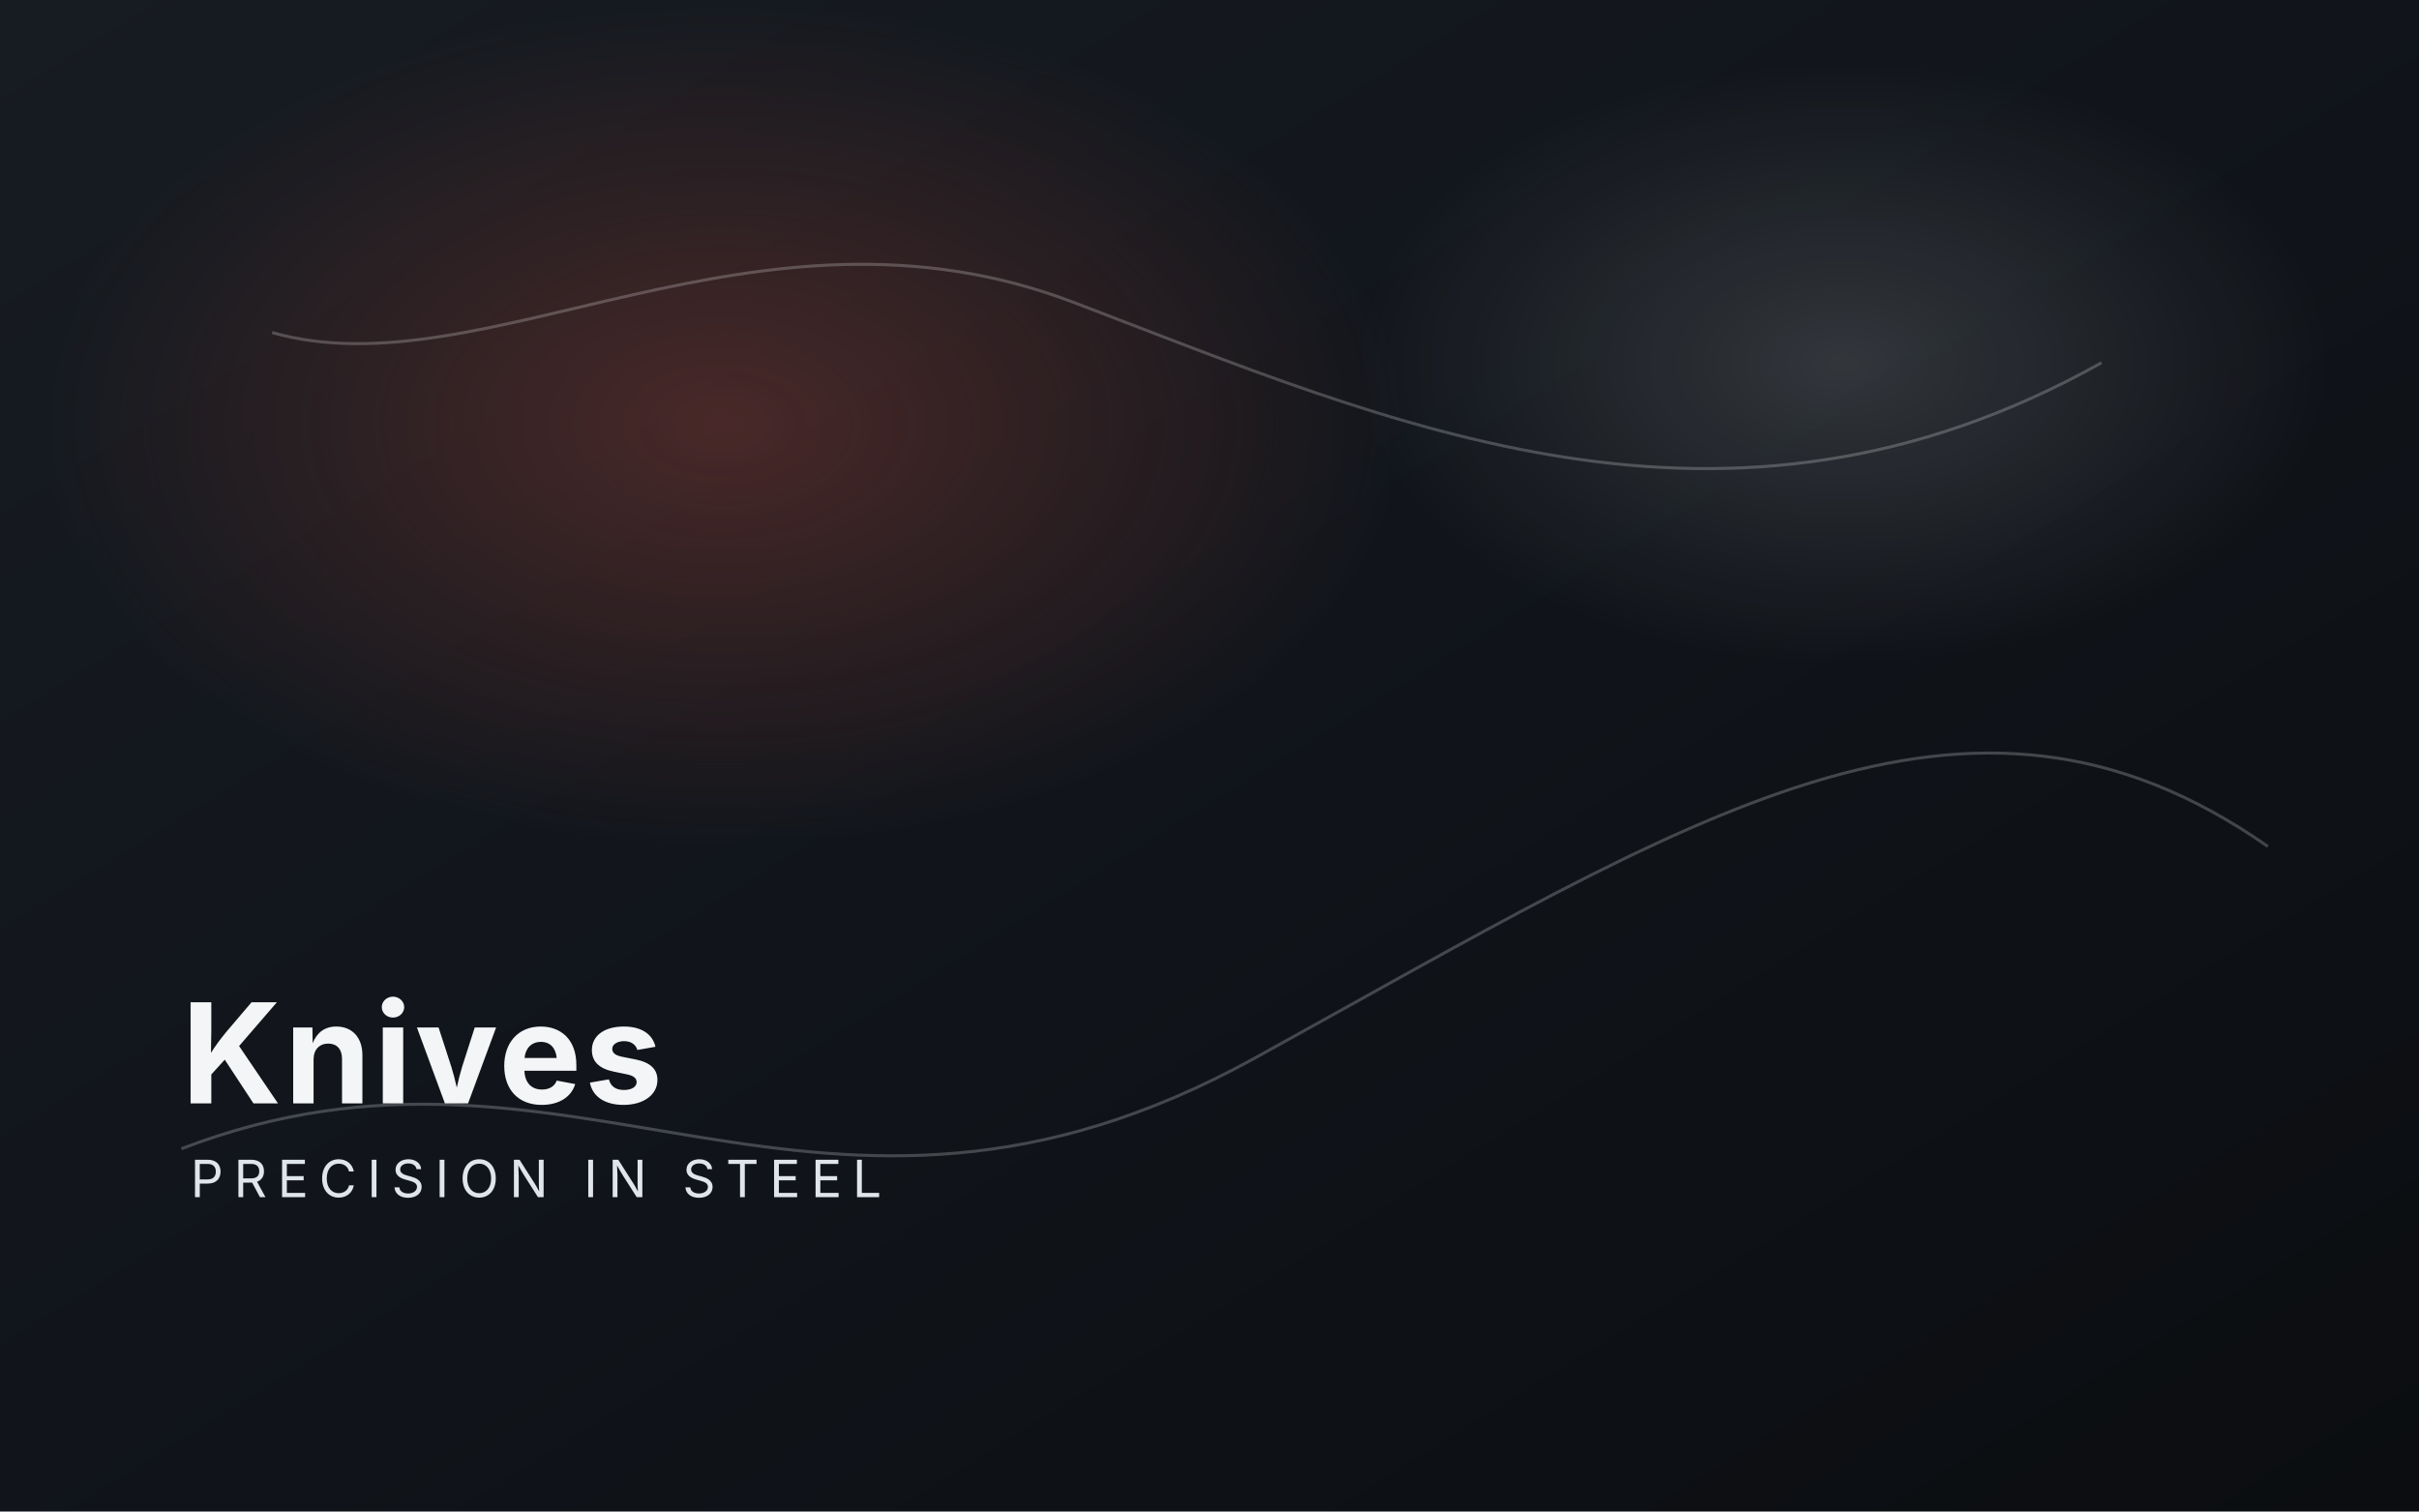
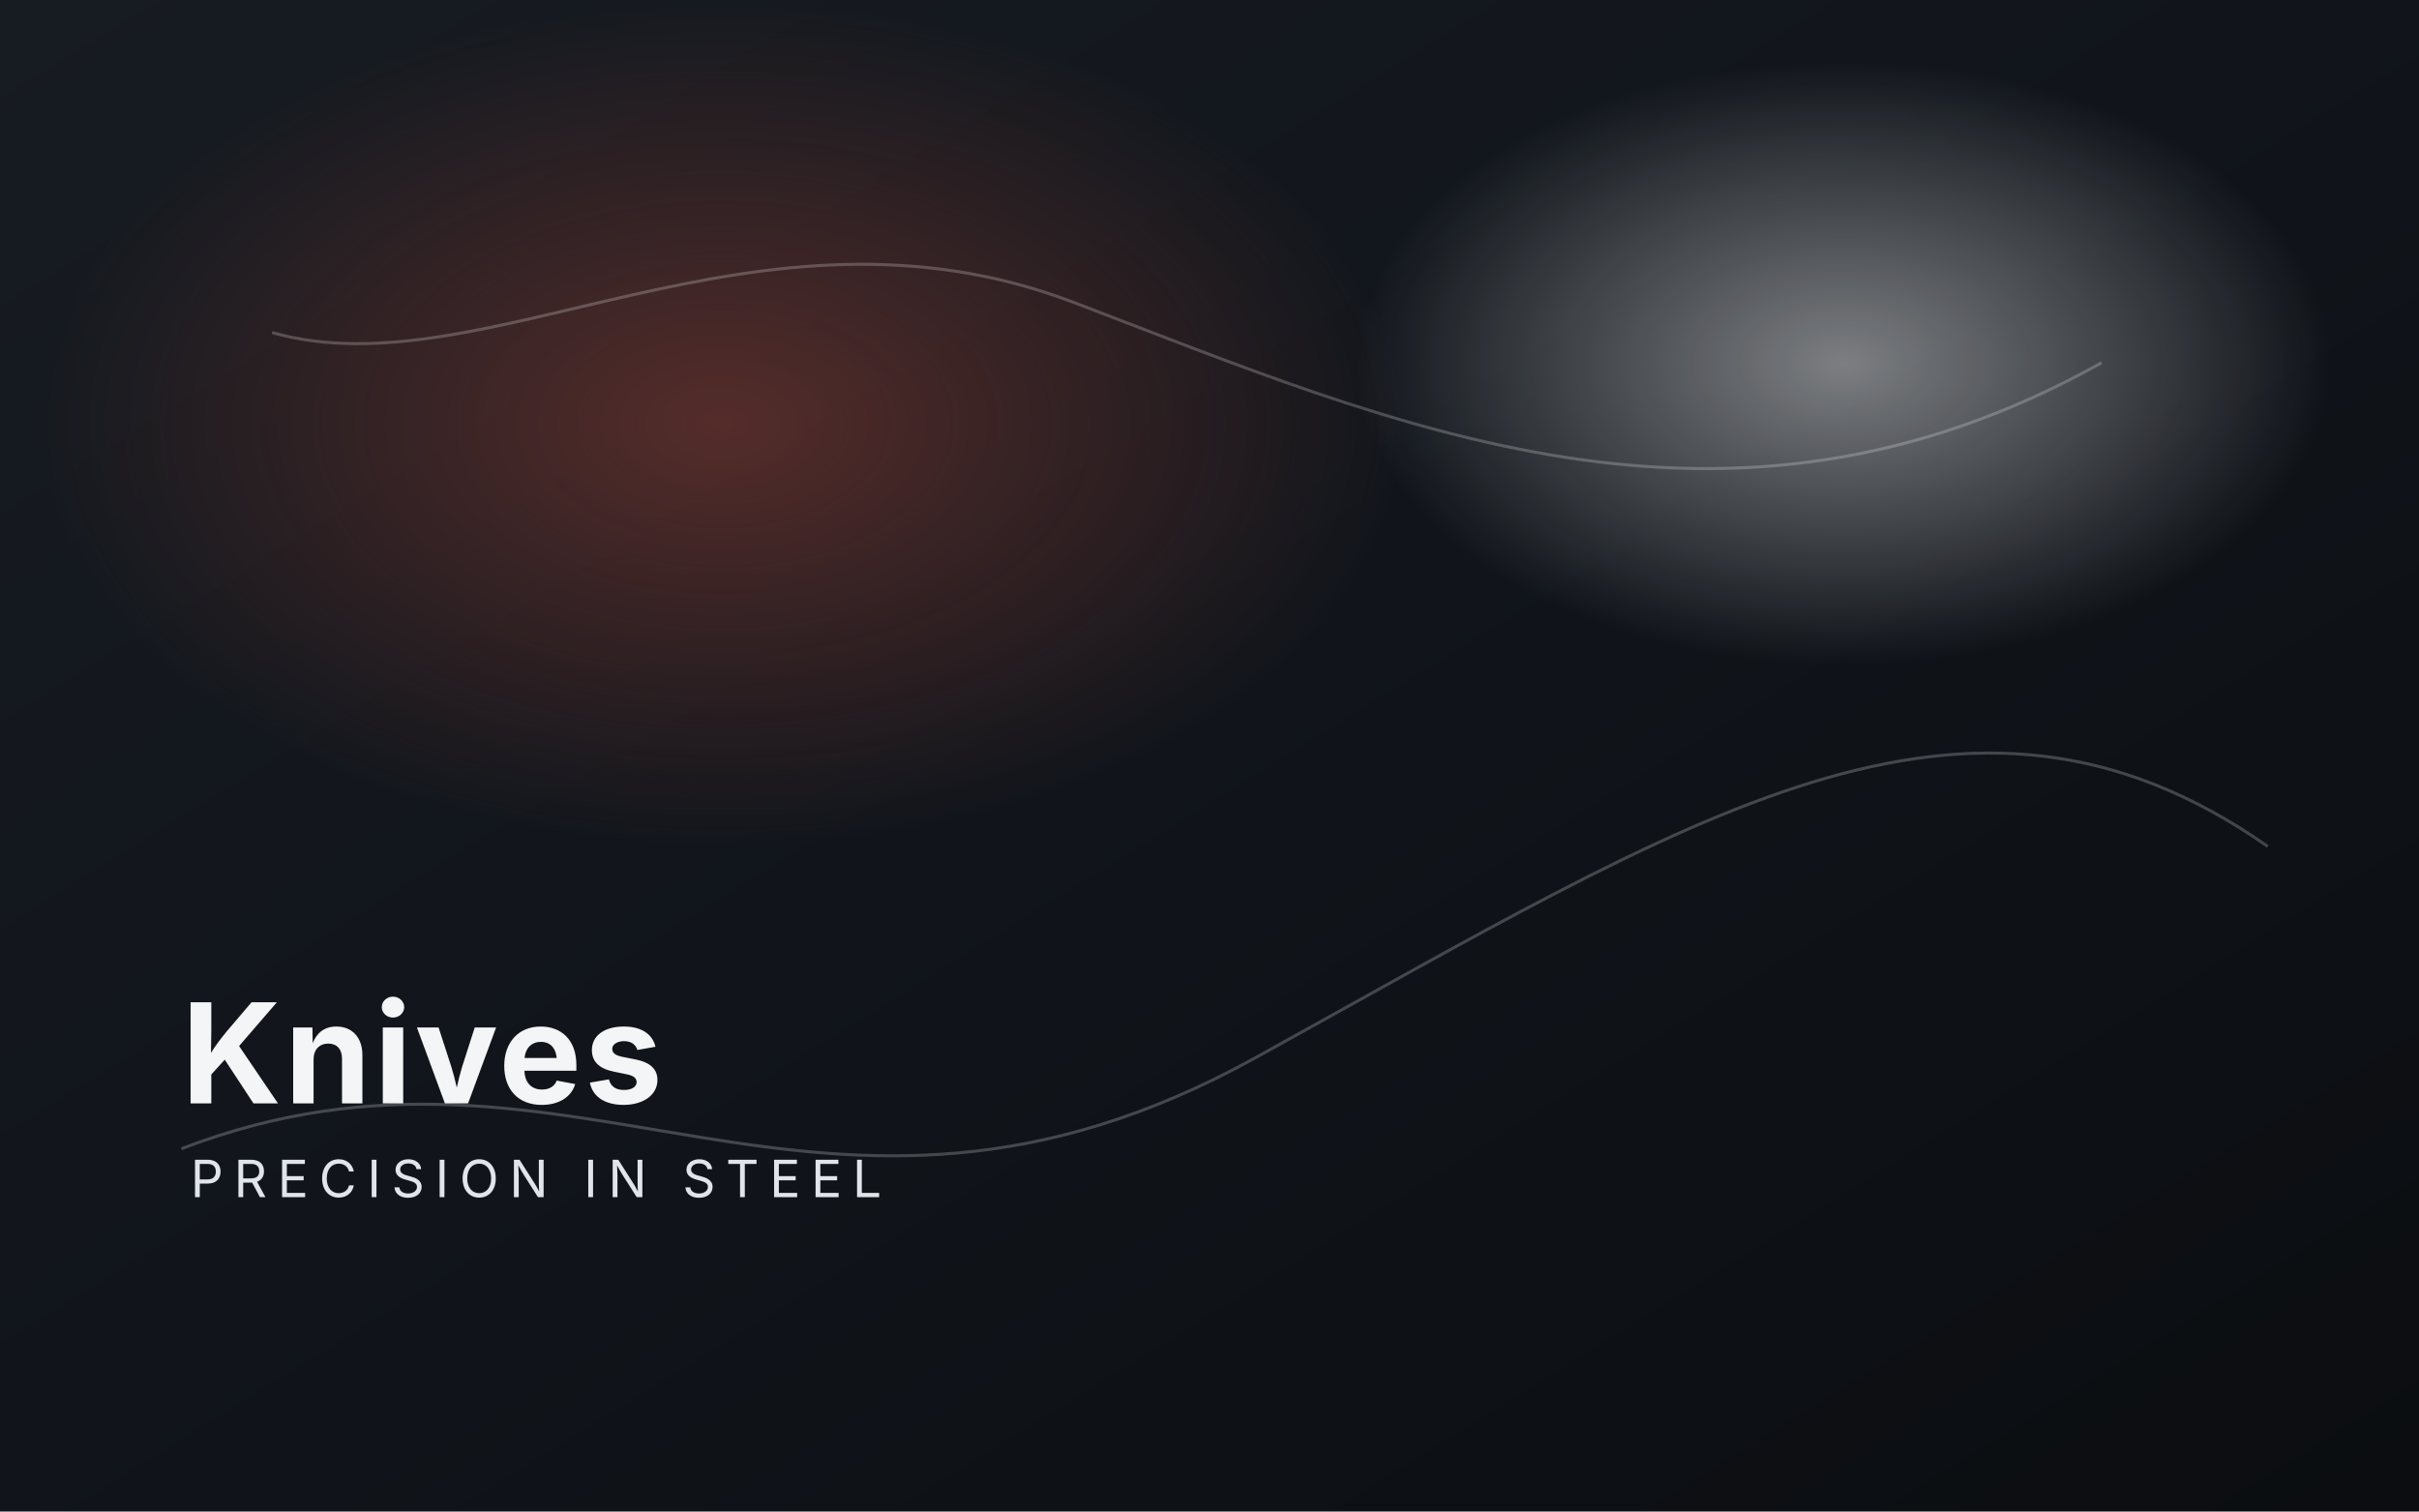
- <svg xmlns="http://www.w3.org/2000/svg" width="1600" height="1000" viewBox="0 0 1600 1000" role="img" aria-label="Knives">
-   <defs>
+ <svg xmlns="http://www.w3.org/2000/svg" width="1600" height="1000" viewBox="0 0 1600 1000" role="img" aria-label="Knives" version="1.1" id="svg11">
+   <defs id="defs7">
    <linearGradient id="bg" x1="0" y1="0" x2="1" y2="1">
-       <stop offset="0%" stop-color="#171c22" />
-       <stop offset="55%" stop-color="#10141a" />
-       <stop offset="100%" stop-color="#0b0d10" />
+       <stop offset="0%" stop-color="#171c22" id="stop1" />
+       <stop offset="55%" stop-color="#10141a" id="stop2" />
+       <stop offset="100%" stop-color="#0b0d10" id="stop3" />
    </linearGradient>
    <radialGradient id="glow1" cx="30%" cy="28%" r="28%">
-       <stop offset="0%" stop-color="#8a3d34" stop-opacity="0.45" />
-       <stop offset="100%" stop-color="#8a3d34" stop-opacity="0" />
+       <stop offset="0" stop-color="#8a3d34" stop-opacity="0.45" id="stop4" style="stop-color:#8a3d34;stop-opacity:0.55;" />
+       <stop offset="100%" stop-color="#8a3d34" stop-opacity="0" id="stop5" />
    </radialGradient>
    <radialGradient id="glow2" cx="76%" cy="24%" r="20%">
-       <stop offset="0%" stop-color="#ffffff" stop-opacity="0.14" />
-       <stop offset="100%" stop-color="#ffffff" stop-opacity="0" />
+       <stop offset="0" stop-color="#ffffff" stop-opacity="0.14" id="stop6" style="stop-color:#ffffff;stop-opacity:0.45;" />
+       <stop offset="100%" stop-color="#ffffff" stop-opacity="0" id="stop7" />
    </radialGradient>
  </defs>
-   <rect width="1600" height="1000" fill="url(#bg)" />
-   <rect width="1600" height="1000" fill="url(#glow1)" />
-   <rect width="1600" height="1000" fill="url(#glow2)" />
-   <g opacity="0.22" stroke="#ffffff" stroke-width="2" fill="none">
-     <path d="M120 760 C380 660, 540 860, 830 700 S1300 420, 1500 560" />
-     <path d="M180 220 C320 260, 500 120, 710 200 S1140 380, 1390 240" />
+   <rect width="1600" height="1000" fill="url(#bg)" id="rect7" />
+   <rect width="1600" height="1000" fill="url(#glow1)" id="rect8" />
+   <rect width="1600" height="1000" fill="url(#glow2)" id="rect9" />
+   <g opacity="0.22" stroke="#ffffff" stroke-width="2" fill="none" id="g10">
+     <path d="M120 760 C380 660, 540 860, 830 700 S1300 420, 1500 560" id="path9" />
+     <path d="M180 220 C320 260, 500 120, 710 200 S1140 380, 1390 240" id="path10" />
  </g>
-   <g>
-     <text x="120" y="730" fill="#f3f5f7" font-family="Inter, Arial, sans-serif" font-size="92" font-weight="700" letter-spacing="2">Knives</text>
-     <text x="126" y="792" fill="#dfe5ea" font-family="Inter, Arial, sans-serif" font-size="34" letter-spacing="7">PRECISION IN STEEL</text>
+   <g id="g11">
+     <text x="120" y="730" fill="#f3f5f7" font-family="Inter, Arial, sans-serif" font-size="92" font-weight="700" letter-spacing="2" id="text10">Knives</text>
+     <text x="126" y="792" fill="#dfe5ea" font-family="Inter, Arial, sans-serif" font-size="34" letter-spacing="7" id="text11">PRECISION IN STEEL</text>
  </g>
</svg>
